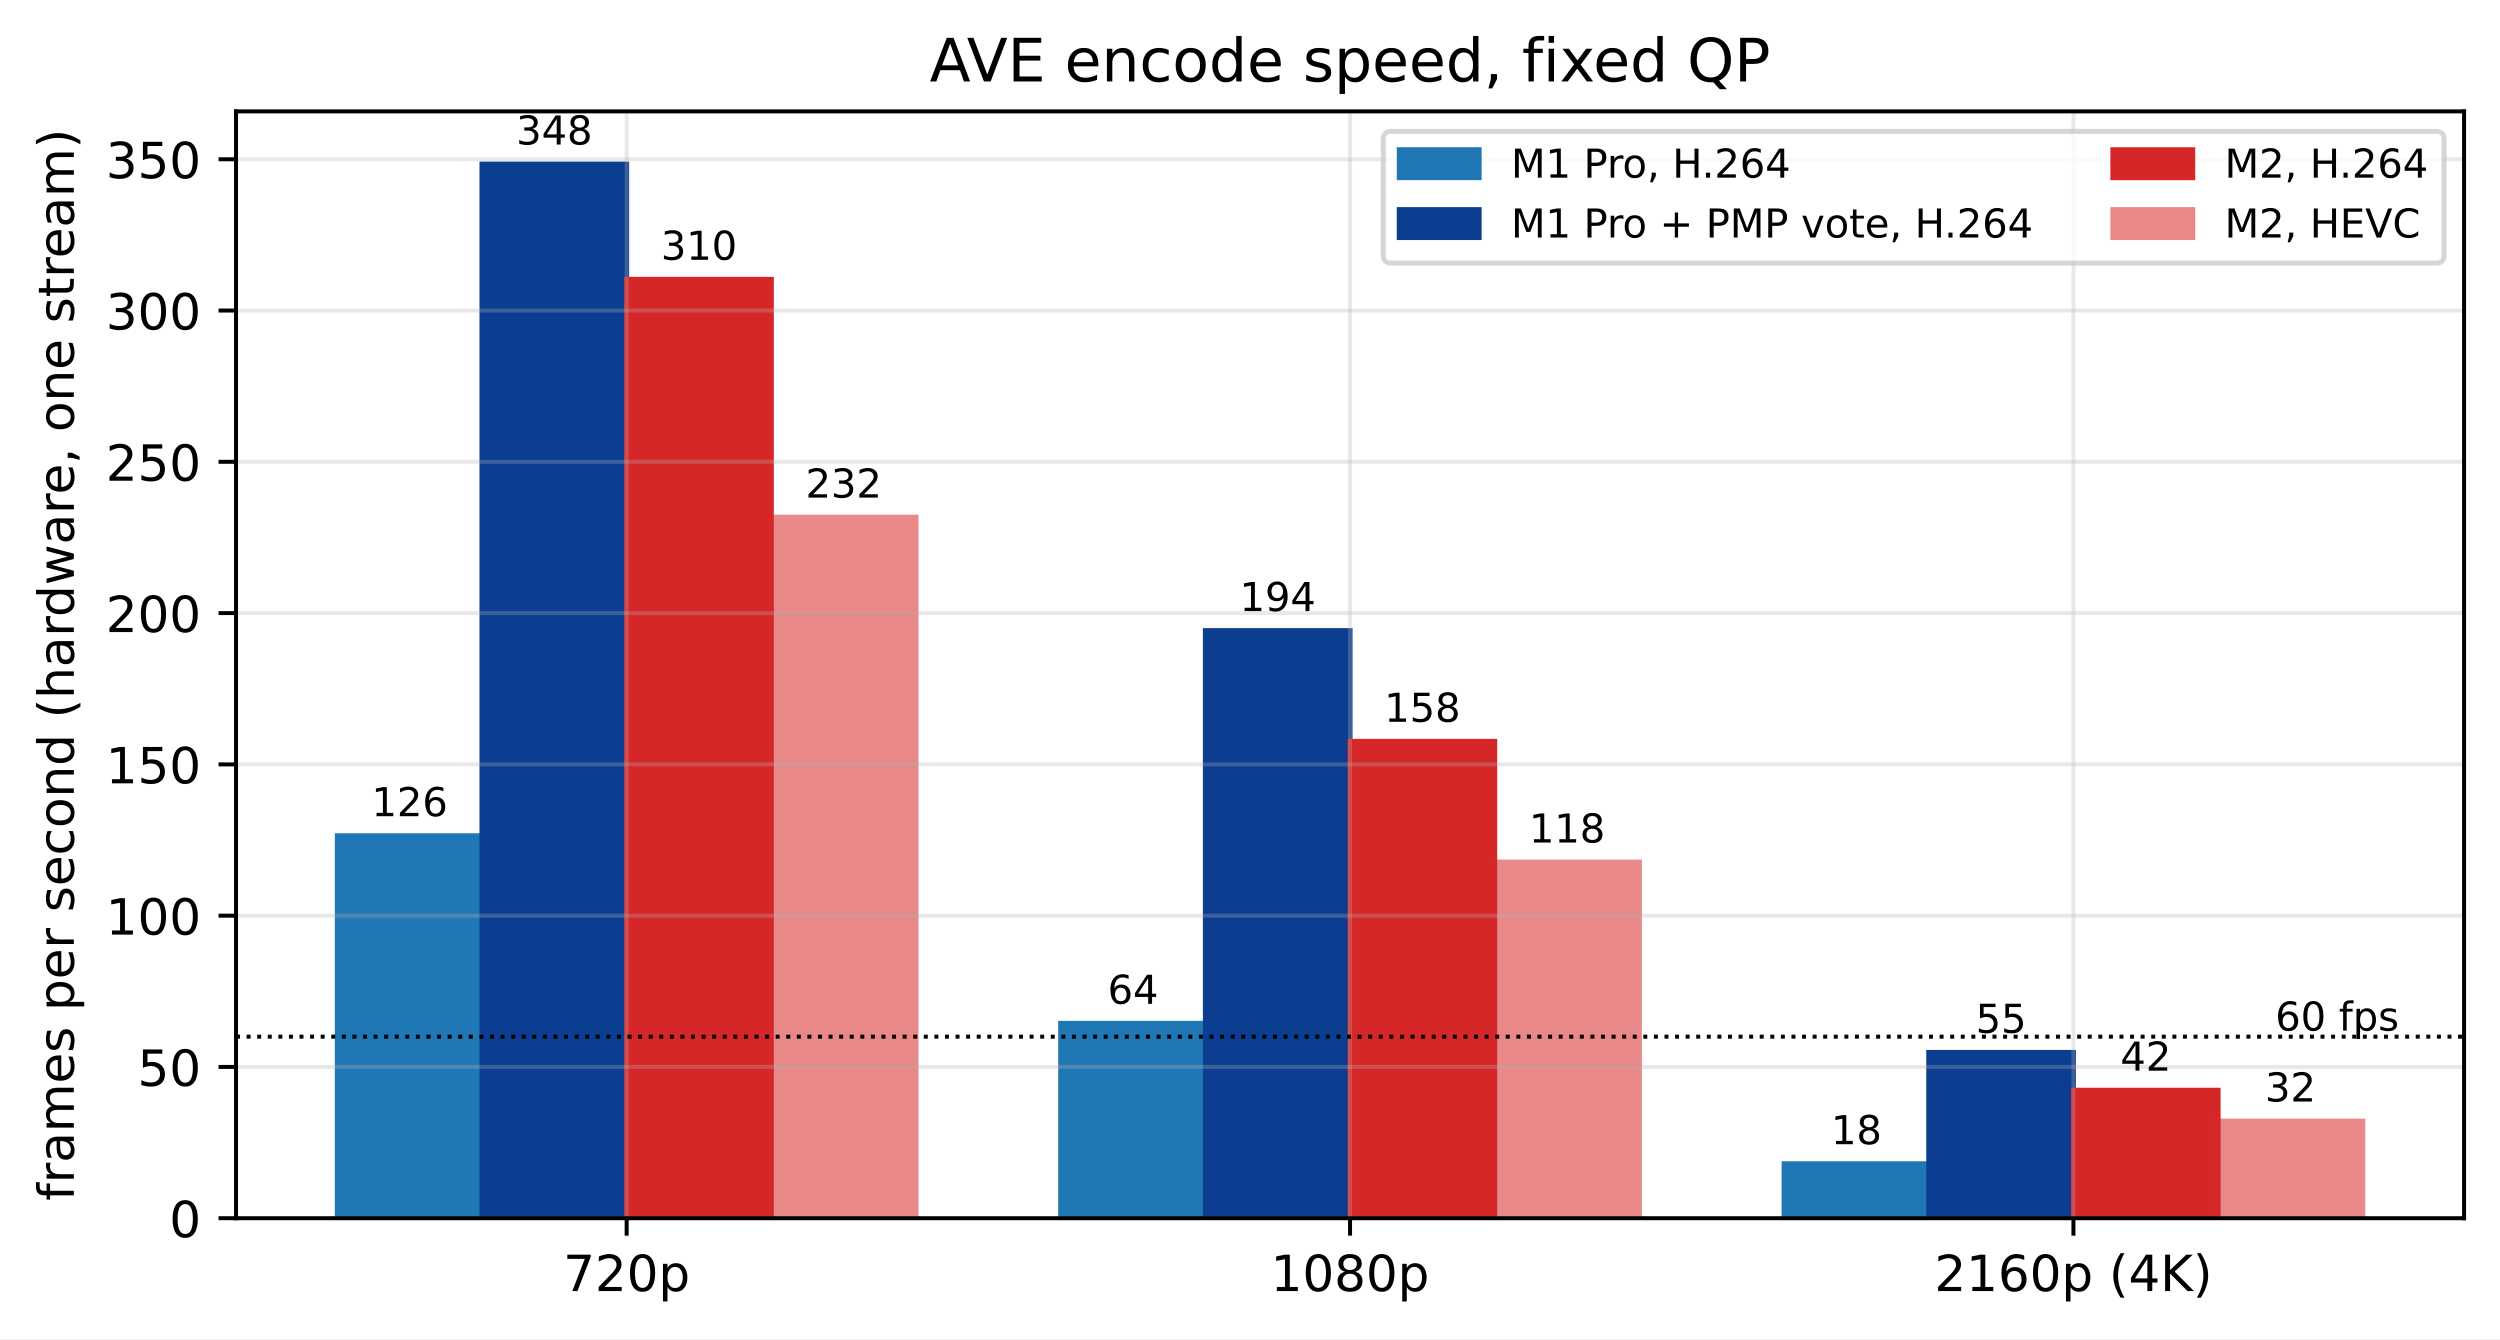
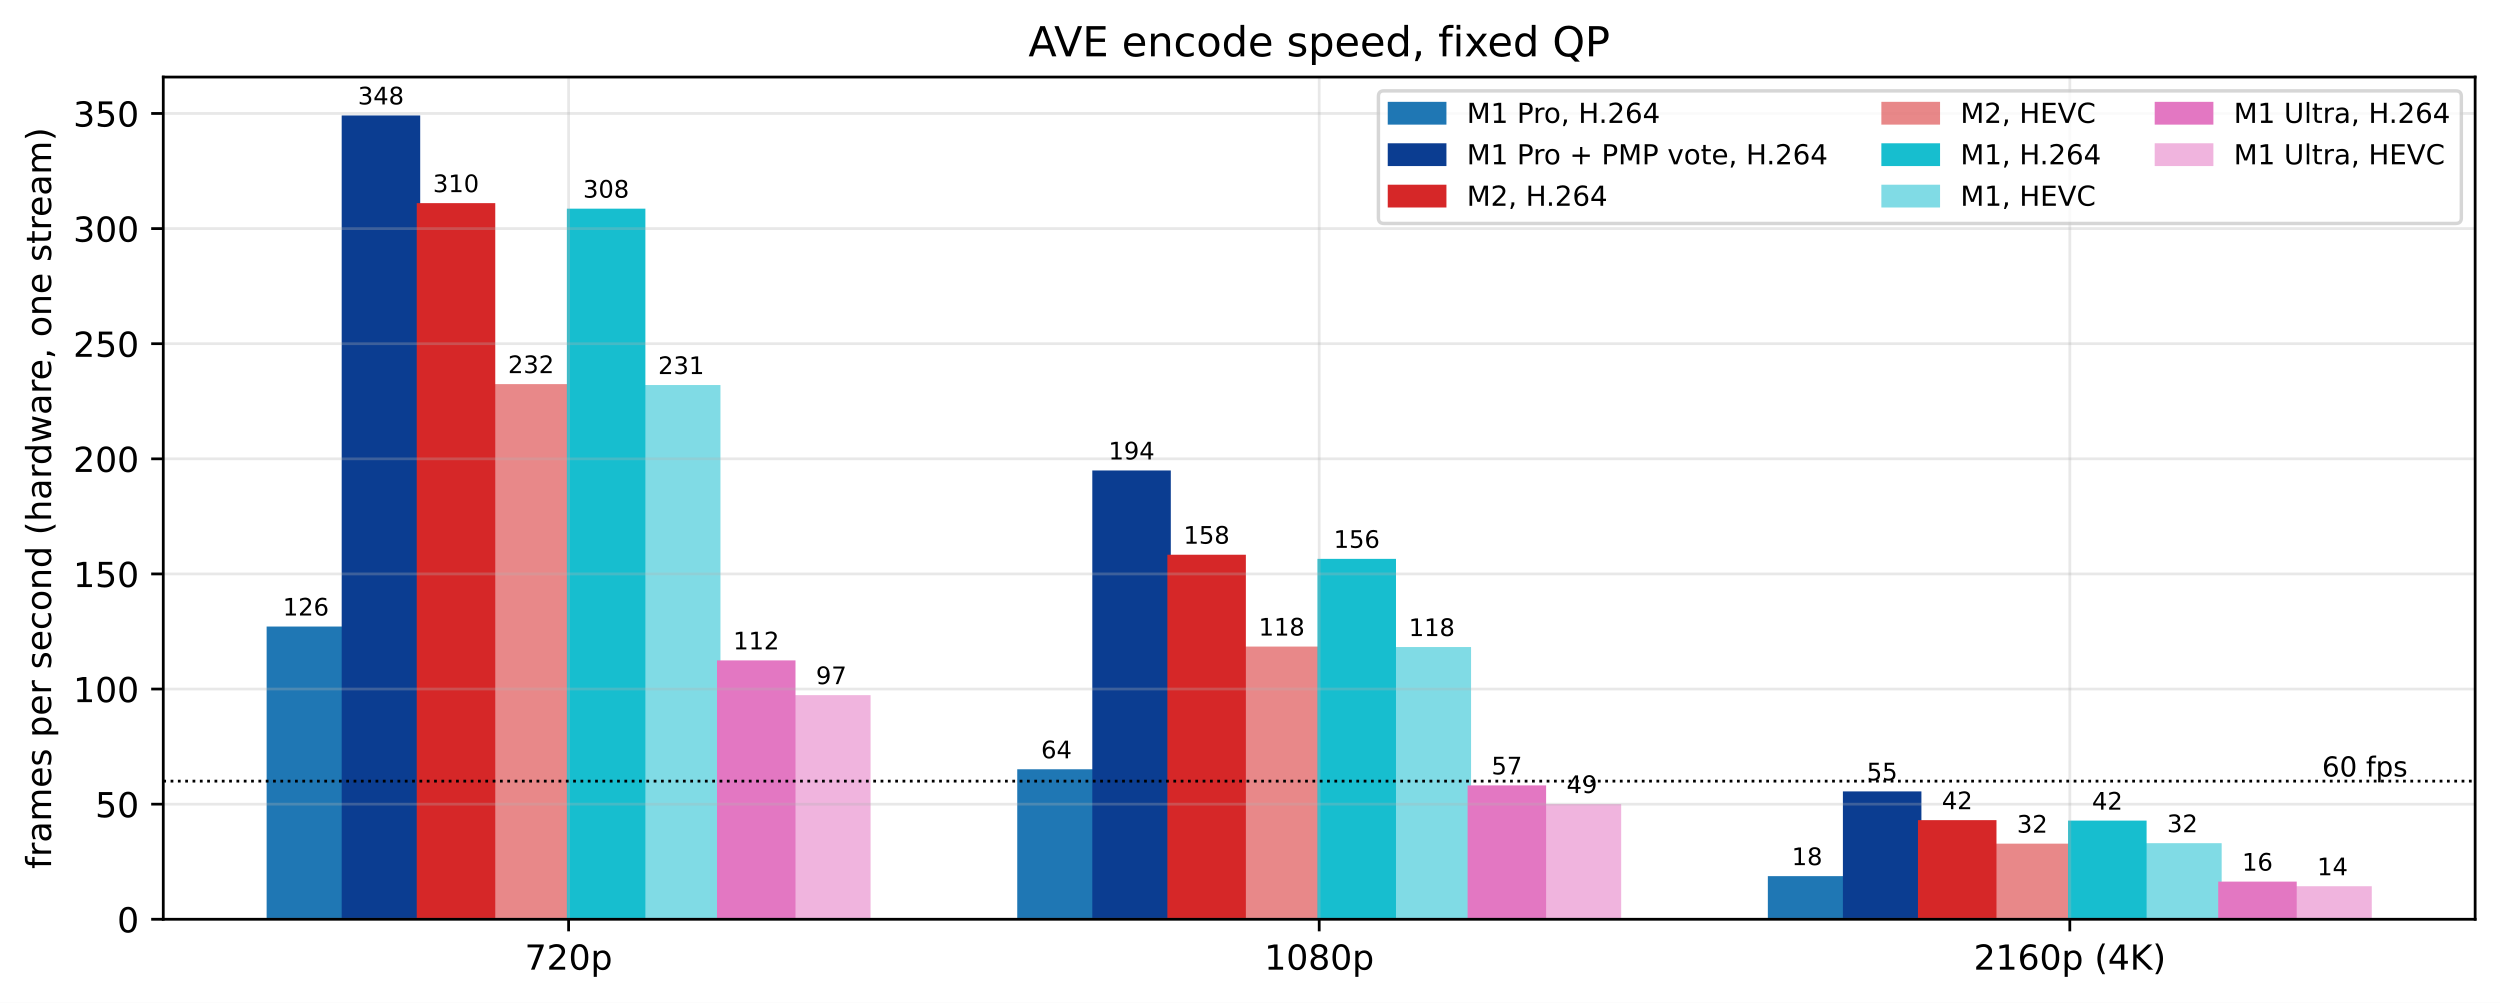
- <svg xmlns="http://www.w3.org/2000/svg" xmlns:xlink="http://www.w3.org/1999/xlink" width="500.888pt" height="268.278pt" viewBox="0 0 500.888 268.278" version="1.1">
+ <svg xmlns="http://www.w3.org/2000/svg" xmlns:xlink="http://www.w3.org/1999/xlink" width="724.088pt" height="290.454pt" viewBox="0 0 724.088 290.454" version="1.1">
  <defs>
    <style type="text/css">*{stroke-linejoin: round; stroke-linecap: butt}</style>
  </defs>
  <g id="figure_1">
    <g id="patch_1">
-       <path d="M 0 268.278  L 500.888 268.278  L 500.888 0  L 0 0  z " style="fill: #ffffff" />
+       <path d="M 0 290.454  L 724.088 290.454  L 724.088 -0  L 0 -0  z " style="fill: #ffffff" />
    </g>
    <g id="axes_1">
      <g id="patch_2">
-         <path d="M 47.288 244.078  L 493.688 244.078  L 493.688 22.318  L 47.288 22.318  z " style="fill: #ffffff" />
+         <path d="M 47.288 266.254  L 716.888 266.254  L 716.888 22.318  L 47.288 22.318  z " style="fill: #ffffff" />
      </g>
      <g id="patch_3">
-         <path d="M 67.579 244.078  L 96.566 244.078  L 96.566 167.454  L 67.579 167.454  z " clip-path="url(#pd05131790f)" style="fill: #1f77b4; stroke: #1f77b4; stroke-linejoin: miter" />
+         <path d="M 77.725 266.254  L 99.465 266.254  L 99.465 181.968  L 77.725 181.968  z " clip-path="url(#p6b8183236d)" style="fill: #1f77b4; stroke: #1f77b4; stroke-linejoin: miter" />
      </g>
      <g id="patch_4">
-         <path d="M 212.514 244.078  L 241.501 244.078  L 241.501 205.039  L 212.514 205.039  z " clip-path="url(#pd05131790f)" style="fill: #1f77b4; stroke: #1f77b4; stroke-linejoin: miter" />
+         <path d="M 295.127 266.254  L 316.868 266.254  L 316.868 223.311  L 295.127 223.311  z " clip-path="url(#p6b8183236d)" style="fill: #1f77b4; stroke: #1f77b4; stroke-linejoin: miter" />
      </g>
      <g id="patch_5">
-         <path d="M 357.449 244.078  L 386.436 244.078  L 386.436 233.167  L 357.449 233.167  z " clip-path="url(#pd05131790f)" style="fill: #1f77b4; stroke: #1f77b4; stroke-linejoin: miter" />
+         <path d="M 512.53 266.254  L 534.27 266.254  L 534.27 254.251  L 512.53 254.251  z " clip-path="url(#p6b8183236d)" style="fill: #1f77b4; stroke: #1f77b4; stroke-linejoin: miter" />
      </g>
      <g id="patch_6">
-         <path d="M 96.566 244.078  L 125.553 244.078  L 125.553 32.878  L 96.566 32.878  z " clip-path="url(#pd05131790f)" style="fill: #0b3d91; stroke: #0b3d91; stroke-linejoin: miter" />
+         <path d="M 99.465 266.254  L 121.205 266.254  L 121.205 33.934  L 99.465 33.934  z " clip-path="url(#p6b8183236d)" style="fill: #0b3d91; stroke: #0b3d91; stroke-linejoin: miter" />
      </g>
      <g id="patch_7">
-         <path d="M 241.501 244.078  L 270.488 244.078  L 270.488 126.354  L 241.501 126.354  z " clip-path="url(#pd05131790f)" style="fill: #0b3d91; stroke: #0b3d91; stroke-linejoin: miter" />
+         <path d="M 316.868 266.254  L 338.608 266.254  L 338.608 136.758  L 316.868 136.758  z " clip-path="url(#p6b8183236d)" style="fill: #0b3d91; stroke: #0b3d91; stroke-linejoin: miter" />
      </g>
      <g id="patch_8">
-         <path d="M 386.436 244.078  L 415.423 244.078  L 415.423 210.858  L 386.436 210.858  z " clip-path="url(#pd05131790f)" style="fill: #0b3d91; stroke: #0b3d91; stroke-linejoin: miter" />
+         <path d="M 534.27 266.254  L 556.01 266.254  L 556.01 229.712  L 534.27 229.712  z " clip-path="url(#p6b8183236d)" style="fill: #0b3d91; stroke: #0b3d91; stroke-linejoin: miter" />
      </g>
      <g id="patch_9">
-         <path d="M 125.553 244.078  L 154.54 244.078  L 154.54 55.974  L 125.553 55.974  z " clip-path="url(#pd05131790f)" style="fill: #d62728; stroke: #d62728; stroke-linejoin: miter" />
+         <path d="M 121.205 266.254  L 142.945 266.254  L 142.945 59.34  L 121.205 59.34  z " clip-path="url(#p6b8183236d)" style="fill: #d62728; stroke: #d62728; stroke-linejoin: miter" />
      </g>
      <g id="patch_10">
-         <path d="M 270.488 244.078  L 299.475 244.078  L 299.475 148.541  L 270.488 148.541  z " clip-path="url(#pd05131790f)" style="fill: #d62728; stroke: #d62728; stroke-linejoin: miter" />
+         <path d="M 338.608 266.254  L 360.348 266.254  L 360.348 161.163  L 338.608 161.163  z " clip-path="url(#p6b8183236d)" style="fill: #d62728; stroke: #d62728; stroke-linejoin: miter" />
      </g>
      <g id="patch_11">
-         <path d="M 415.423 244.078  L 444.41 244.078  L 444.41 218.436  L 415.423 218.436  z " clip-path="url(#pd05131790f)" style="fill: #d62728; stroke: #d62728; stroke-linejoin: miter" />
+         <path d="M 556.01 266.254  L 577.751 266.254  L 577.751 238.048  L 556.01 238.048  z " clip-path="url(#p6b8183236d)" style="fill: #d62728; stroke: #d62728; stroke-linejoin: miter" />
      </g>
      <g id="patch_12">
-         <path d="M 154.54 244.078  L 183.527 244.078  L 183.527 103.622  L 154.54 103.622  z " clip-path="url(#pd05131790f)" style="fill: #d62728; opacity: 0.55; stroke: #d62728; stroke-linejoin: miter" />
+         <path d="M 142.945 266.254  L 164.686 266.254  L 164.686 111.752  L 142.945 111.752  z " clip-path="url(#p6b8183236d)" style="fill: #d62728; opacity: 0.55; stroke: #d62728; stroke-linejoin: miter" />
      </g>
      <g id="patch_13">
-         <path d="M 299.475 244.078  L 328.462 244.078  L 328.462 172.728  L 299.475 172.728  z " clip-path="url(#pd05131790f)" style="fill: #d62728; opacity: 0.55; stroke: #d62728; stroke-linejoin: miter" />
+         <path d="M 360.348 266.254  L 382.088 266.254  L 382.088 187.769  L 360.348 187.769  z " clip-path="url(#p6b8183236d)" style="fill: #d62728; opacity: 0.55; stroke: #d62728; stroke-linejoin: miter" />
      </g>
      <g id="patch_14">
-         <path d="M 444.41 244.078  L 473.397 244.078  L 473.397 224.619  L 444.41 224.619  z " clip-path="url(#pd05131790f)" style="fill: #d62728; opacity: 0.55; stroke: #d62728; stroke-linejoin: miter" />
+         <path d="M 577.751 266.254  L 599.491 266.254  L 599.491 244.849  L 577.751 244.849  z " clip-path="url(#p6b8183236d)" style="fill: #d62728; opacity: 0.55; stroke: #d62728; stroke-linejoin: miter" />
+       </g>
+       <g id="patch_15">
+         <path d="M 164.686 266.254  L 186.426 266.254  L 186.426 60.94  L 164.686 60.94  z " clip-path="url(#p6b8183236d)" style="fill: #17becf; stroke: #17becf; stroke-linejoin: miter" />
+       </g>
+       <g id="patch_16">
+         <path d="M 382.088 266.254  L 403.829 266.254  L 403.829 162.364  L 382.088 162.364  z " clip-path="url(#p6b8183236d)" style="fill: #17becf; stroke: #17becf; stroke-linejoin: miter" />
+       </g>
+       <g id="patch_17">
+         <path d="M 599.491 266.254  L 621.231 266.254  L 621.231 238.181  L 599.491 238.181  z " clip-path="url(#p6b8183236d)" style="fill: #17becf; stroke: #17becf; stroke-linejoin: miter" />
+       </g>
+       <g id="patch_18">
+         <path d="M 186.426 266.254  L 208.166 266.254  L 208.166 112.019  L 186.426 112.019  z " clip-path="url(#p6b8183236d)" style="fill: #17becf; opacity: 0.55; stroke: #17becf; stroke-linejoin: miter" />
+       </g>
+       <g id="patch_19">
+         <path d="M 403.829 266.254  L 425.569 266.254  L 425.569 187.903  L 403.829 187.903  z " clip-path="url(#p6b8183236d)" style="fill: #17becf; opacity: 0.55; stroke: #17becf; stroke-linejoin: miter" />
+       </g>
+       <g id="patch_20">
+         <path d="M 621.231 266.254  L 642.971 266.254  L 642.971 244.716  L 621.231 244.716  z " clip-path="url(#p6b8183236d)" style="fill: #17becf; opacity: 0.55; stroke: #17becf; stroke-linejoin: miter" />
+       </g>
+       <g id="patch_21">
+         <path d="M 208.166 266.254  L 229.906 266.254  L 229.906 191.77  L 208.166 191.77  z " clip-path="url(#p6b8183236d)" style="fill: #e377c2; stroke: #e377c2; stroke-linejoin: miter" />
+       </g>
+       <g id="patch_22">
+         <path d="M 425.569 266.254  L 447.309 266.254  L 447.309 227.979  L 425.569 227.979  z " clip-path="url(#p6b8183236d)" style="fill: #e377c2; stroke: #e377c2; stroke-linejoin: miter" />
+       </g>
+       <g id="patch_23">
+         <path d="M 642.971 266.254  L 664.712 266.254  L 664.712 255.852  L 642.971 255.852  z " clip-path="url(#p6b8183236d)" style="fill: #e377c2; stroke: #e377c2; stroke-linejoin: miter" />
+       </g>
+       <g id="patch_24">
+         <path d="M 229.906 266.254  L 251.647 266.254  L 251.647 201.839  L 229.906 201.839  z " clip-path="url(#p6b8183236d)" style="fill: #e377c2; opacity: 0.55; stroke: #e377c2; stroke-linejoin: miter" />
+       </g>
+       <g id="patch_25">
+         <path d="M 447.309 266.254  L 469.049 266.254  L 469.049 233.38  L 447.309 233.38  z " clip-path="url(#p6b8183236d)" style="fill: #e377c2; opacity: 0.55; stroke: #e377c2; stroke-linejoin: miter" />
+       </g>
+       <g id="patch_26">
+         <path d="M 664.712 266.254  L 686.452 266.254  L 686.452 257.185  L 664.712 257.185  z " clip-path="url(#p6b8183236d)" style="fill: #e377c2; opacity: 0.55; stroke: #e377c2; stroke-linejoin: miter" />
      </g>
      <g id="matplotlib.axis_1">
        <g id="xtick_1">
          <g id="line2d_1">
-             <path d="M 125.553 244.078  L 125.553 22.318  " clip-path="url(#pd05131790f)" style="fill: none; stroke: #b0b0b0; stroke-opacity: 0.3; stroke-width: 0.8; stroke-linecap: square" />
+             <path d="M 164.686 266.254  L 164.686 22.318  " clip-path="url(#p6b8183236d)" style="fill: none; stroke: #b0b0b0; stroke-opacity: 0.3; stroke-width: 0.8; stroke-linecap: square" />
          </g>
          <g id="line2d_2">
            <defs>
-               <path id="m9784150f89" d="M 0 0  L 0 3.5  " style="stroke: #000000; stroke-width: 0.8" />
+               <path id="m6b91cf9591" d="M 0 0  L 0 3.5  " style="stroke: #000000; stroke-width: 0.8" />
            </defs>
            <g>
-               <use xlink:href="#m9784150f89" x="125.553" y="244.078" style="stroke: #000000; stroke-width: 0.8" />
+               <use xlink:href="#m6b91cf9591" x="164.686" y="266.254" style="stroke: #000000; stroke-width: 0.8" />
            </g>
          </g>
          <g id="text_1">
-             <text style="font-size: 10px; font-family: 'DejaVu Sans', 'Bitstream Vera Sans', 'Computer Modern Sans Serif', 'Lucida Grande', 'Verdana', 'Geneva', 'Lucid', 'Arial', 'Helvetica', 'Avant Garde', sans-serif; text-anchor: middle" x="125.553" y="258.676" transform="rotate(-0 125.5532 258.6758)">720p</text>
+             <text style="font-size: 10px; font-family: 'DejaVu Sans', 'Bitstream Vera Sans', 'Computer Modern Sans Serif', 'Lucida Grande', 'Verdana', 'Geneva', 'Lucid', 'Arial', 'Helvetica', 'Avant Garde', sans-serif; text-anchor: middle" x="164.686" y="280.852" transform="rotate(-0 164.6857 280.8518)">720p</text>
          </g>
        </g>
        <g id="xtick_2">
          <g id="line2d_3">
-             <path d="M 270.488 244.078  L 270.488 22.318  " clip-path="url(#pd05131790f)" style="fill: none; stroke: #b0b0b0; stroke-opacity: 0.3; stroke-width: 0.8; stroke-linecap: square" />
+             <path d="M 382.088 266.254  L 382.088 22.318  " clip-path="url(#p6b8183236d)" style="fill: none; stroke: #b0b0b0; stroke-opacity: 0.3; stroke-width: 0.8; stroke-linecap: square" />
          </g>
          <g id="line2d_4">
            <g>
-               <use xlink:href="#m9784150f89" x="270.488" y="244.078" style="stroke: #000000; stroke-width: 0.8" />
+               <use xlink:href="#m6b91cf9591" x="382.088" y="266.254" style="stroke: #000000; stroke-width: 0.8" />
            </g>
          </g>
          <g id="text_2">
-             <text style="font-size: 10px; font-family: 'DejaVu Sans', 'Bitstream Vera Sans', 'Computer Modern Sans Serif', 'Lucida Grande', 'Verdana', 'Geneva', 'Lucid', 'Arial', 'Helvetica', 'Avant Garde', sans-serif; text-anchor: middle" x="270.488" y="258.676" transform="rotate(-0 270.4883 258.6758)">1080p</text>
+             <text style="font-size: 10px; font-family: 'DejaVu Sans', 'Bitstream Vera Sans', 'Computer Modern Sans Serif', 'Lucida Grande', 'Verdana', 'Geneva', 'Lucid', 'Arial', 'Helvetica', 'Avant Garde', sans-serif; text-anchor: middle" x="382.088" y="280.852" transform="rotate(-0 382.0883 280.8518)">1080p</text>
          </g>
        </g>
        <g id="xtick_3">
          <g id="line2d_5">
-             <path d="M 415.423 244.078  L 415.423 22.318  " clip-path="url(#pd05131790f)" style="fill: none; stroke: #b0b0b0; stroke-opacity: 0.3; stroke-width: 0.8; stroke-linecap: square" />
+             <path d="M 599.491 266.254  L 599.491 22.318  " clip-path="url(#p6b8183236d)" style="fill: none; stroke: #b0b0b0; stroke-opacity: 0.3; stroke-width: 0.8; stroke-linecap: square" />
          </g>
          <g id="line2d_6">
            <g>
-               <use xlink:href="#m9784150f89" x="415.423" y="244.078" style="stroke: #000000; stroke-width: 0.8" />
+               <use xlink:href="#m6b91cf9591" x="599.491" y="266.254" style="stroke: #000000; stroke-width: 0.8" />
            </g>
          </g>
          <g id="text_3">
-             <text style="font-size: 10px; font-family: 'DejaVu Sans', 'Bitstream Vera Sans', 'Computer Modern Sans Serif', 'Lucida Grande', 'Verdana', 'Geneva', 'Lucid', 'Arial', 'Helvetica', 'Avant Garde', sans-serif; text-anchor: middle" x="415.423" y="258.676" transform="rotate(-0 415.4233 258.6758)">2160p (4K)</text>
+             <text style="font-size: 10px; font-family: 'DejaVu Sans', 'Bitstream Vera Sans', 'Computer Modern Sans Serif', 'Lucida Grande', 'Verdana', 'Geneva', 'Lucid', 'Arial', 'Helvetica', 'Avant Garde', sans-serif; text-anchor: middle" x="599.491" y="280.852" transform="rotate(-0 599.4909 280.8518)">2160p (4K)</text>
          </g>
        </g>
      </g>
      <g id="matplotlib.axis_2">
        <g id="ytick_1">
          <g id="line2d_7">
-             <path d="M 47.288 244.078  L 493.688 244.078  " clip-path="url(#pd05131790f)" style="fill: none; stroke: #b0b0b0; stroke-opacity: 0.3; stroke-width: 0.8; stroke-linecap: square" />
+             <path d="M 47.288 266.254  L 716.888 266.254  " clip-path="url(#p6b8183236d)" style="fill: none; stroke: #b0b0b0; stroke-opacity: 0.3; stroke-width: 0.8; stroke-linecap: square" />
          </g>
          <g id="line2d_8">
            <defs>
-               <path id="m34a844ebce" d="M 0 0  L -3.5 0  " style="stroke: #000000; stroke-width: 0.8" />
+               <path id="m39edf41376" d="M 0 0  L -3.5 0  " style="stroke: #000000; stroke-width: 0.8" />
            </defs>
            <g>
-               <use xlink:href="#m34a844ebce" x="47.288" y="244.078" style="stroke: #000000; stroke-width: 0.8" />
+               <use xlink:href="#m39edf41376" x="47.288" y="266.254" style="stroke: #000000; stroke-width: 0.8" />
            </g>
          </g>
          <g id="text_4">
-             <text style="font-size: 10px; font-family: 'DejaVu Sans', 'Bitstream Vera Sans', 'Computer Modern Sans Serif', 'Lucida Grande', 'Verdana', 'Geneva', 'Lucid', 'Arial', 'Helvetica', 'Avant Garde', sans-serif; text-anchor: end" x="40.288" y="247.877" transform="rotate(-0 40.28828 247.877)">0</text>
+             <text style="font-size: 10px; font-family: 'DejaVu Sans', 'Bitstream Vera Sans', 'Computer Modern Sans Serif', 'Lucida Grande', 'Verdana', 'Geneva', 'Lucid', 'Arial', 'Helvetica', 'Avant Garde', sans-serif; text-anchor: end" x="40.288" y="270.053" transform="rotate(-0 40.28828 270.053)">0</text>
          </g>
        </g>
        <g id="ytick_2">
          <g id="line2d_9">
-             <path d="M 47.288 213.768  L 493.688 213.768  " clip-path="url(#pd05131790f)" style="fill: none; stroke: #b0b0b0; stroke-opacity: 0.3; stroke-width: 0.8; stroke-linecap: square" />
+             <path d="M 47.288 232.913  L 716.888 232.913  " clip-path="url(#p6b8183236d)" style="fill: none; stroke: #b0b0b0; stroke-opacity: 0.3; stroke-width: 0.8; stroke-linecap: square" />
          </g>
          <g id="line2d_10">
            <g>
-               <use xlink:href="#m34a844ebce" x="47.288" y="213.768" style="stroke: #000000; stroke-width: 0.8" />
+               <use xlink:href="#m39edf41376" x="47.288" y="232.913" style="stroke: #000000; stroke-width: 0.8" />
            </g>
          </g>
          <g id="text_5">
-             <text style="font-size: 10px; font-family: 'DejaVu Sans', 'Bitstream Vera Sans', 'Computer Modern Sans Serif', 'Lucida Grande', 'Verdana', 'Geneva', 'Lucid', 'Arial', 'Helvetica', 'Avant Garde', sans-serif; text-anchor: end" x="40.288" y="217.567" transform="rotate(-0 40.28828 217.567)">50</text>
+             <text style="font-size: 10px; font-family: 'DejaVu Sans', 'Bitstream Vera Sans', 'Computer Modern Sans Serif', 'Lucida Grande', 'Verdana', 'Geneva', 'Lucid', 'Arial', 'Helvetica', 'Avant Garde', sans-serif; text-anchor: end" x="40.288" y="236.712" transform="rotate(-0 40.28828 236.712)">50</text>
          </g>
        </g>
        <g id="ytick_3">
          <g id="line2d_11">
-             <path d="M 47.288 183.458  L 493.688 183.458  " clip-path="url(#pd05131790f)" style="fill: none; stroke: #b0b0b0; stroke-opacity: 0.3; stroke-width: 0.8; stroke-linecap: square" />
+             <path d="M 47.288 199.572  L 716.888 199.572  " clip-path="url(#p6b8183236d)" style="fill: none; stroke: #b0b0b0; stroke-opacity: 0.3; stroke-width: 0.8; stroke-linecap: square" />
          </g>
          <g id="line2d_12">
            <g>
-               <use xlink:href="#m34a844ebce" x="47.288" y="183.458" style="stroke: #000000; stroke-width: 0.8" />
+               <use xlink:href="#m39edf41376" x="47.288" y="199.572" style="stroke: #000000; stroke-width: 0.8" />
            </g>
          </g>
          <g id="text_6">
-             <text style="font-size: 10px; font-family: 'DejaVu Sans', 'Bitstream Vera Sans', 'Computer Modern Sans Serif', 'Lucida Grande', 'Verdana', 'Geneva', 'Lucid', 'Arial', 'Helvetica', 'Avant Garde', sans-serif; text-anchor: end" x="40.288" y="187.257" transform="rotate(-0 40.28828 187.257)">100</text>
+             <text style="font-size: 10px; font-family: 'DejaVu Sans', 'Bitstream Vera Sans', 'Computer Modern Sans Serif', 'Lucida Grande', 'Verdana', 'Geneva', 'Lucid', 'Arial', 'Helvetica', 'Avant Garde', sans-serif; text-anchor: end" x="40.288" y="203.371" transform="rotate(-0 40.28828 203.371)">100</text>
          </g>
        </g>
        <g id="ytick_4">
          <g id="line2d_13">
-             <path d="M 47.288 153.148  L 493.688 153.148  " clip-path="url(#pd05131790f)" style="fill: none; stroke: #b0b0b0; stroke-opacity: 0.3; stroke-width: 0.8; stroke-linecap: square" />
+             <path d="M 47.288 166.231  L 716.888 166.231  " clip-path="url(#p6b8183236d)" style="fill: none; stroke: #b0b0b0; stroke-opacity: 0.3; stroke-width: 0.8; stroke-linecap: square" />
          </g>
          <g id="line2d_14">
            <g>
-               <use xlink:href="#m34a844ebce" x="47.288" y="153.148" style="stroke: #000000; stroke-width: 0.8" />
+               <use xlink:href="#m39edf41376" x="47.288" y="166.231" style="stroke: #000000; stroke-width: 0.8" />
            </g>
          </g>
          <g id="text_7">
-             <text style="font-size: 10px; font-family: 'DejaVu Sans', 'Bitstream Vera Sans', 'Computer Modern Sans Serif', 'Lucida Grande', 'Verdana', 'Geneva', 'Lucid', 'Arial', 'Helvetica', 'Avant Garde', sans-serif; text-anchor: end" x="40.288" y="156.947" transform="rotate(-0 40.28828 156.947)">150</text>
+             <text style="font-size: 10px; font-family: 'DejaVu Sans', 'Bitstream Vera Sans', 'Computer Modern Sans Serif', 'Lucida Grande', 'Verdana', 'Geneva', 'Lucid', 'Arial', 'Helvetica', 'Avant Garde', sans-serif; text-anchor: end" x="40.288" y="170.03" transform="rotate(-0 40.28828 170.03)">150</text>
          </g>
        </g>
        <g id="ytick_5">
          <g id="line2d_15">
-             <path d="M 47.288 122.838  L 493.688 122.838  " clip-path="url(#pd05131790f)" style="fill: none; stroke: #b0b0b0; stroke-opacity: 0.3; stroke-width: 0.8; stroke-linecap: square" />
+             <path d="M 47.288 132.89  L 716.888 132.89  " clip-path="url(#p6b8183236d)" style="fill: none; stroke: #b0b0b0; stroke-opacity: 0.3; stroke-width: 0.8; stroke-linecap: square" />
          </g>
          <g id="line2d_16">
            <g>
-               <use xlink:href="#m34a844ebce" x="47.288" y="122.838" style="stroke: #000000; stroke-width: 0.8" />
+               <use xlink:href="#m39edf41376" x="47.288" y="132.89" style="stroke: #000000; stroke-width: 0.8" />
            </g>
          </g>
          <g id="text_8">
-             <text style="font-size: 10px; font-family: 'DejaVu Sans', 'Bitstream Vera Sans', 'Computer Modern Sans Serif', 'Lucida Grande', 'Verdana', 'Geneva', 'Lucid', 'Arial', 'Helvetica', 'Avant Garde', sans-serif; text-anchor: end" x="40.288" y="126.637" transform="rotate(-0 40.28828 126.637)">200</text>
+             <text style="font-size: 10px; font-family: 'DejaVu Sans', 'Bitstream Vera Sans', 'Computer Modern Sans Serif', 'Lucida Grande', 'Verdana', 'Geneva', 'Lucid', 'Arial', 'Helvetica', 'Avant Garde', sans-serif; text-anchor: end" x="40.288" y="136.689" transform="rotate(-0 40.28828 136.689)">200</text>
          </g>
        </g>
        <g id="ytick_6">
          <g id="line2d_17">
-             <path d="M 47.288 92.528  L 493.688 92.528  " clip-path="url(#pd05131790f)" style="fill: none; stroke: #b0b0b0; stroke-opacity: 0.3; stroke-width: 0.8; stroke-linecap: square" />
+             <path d="M 47.288 99.549  L 716.888 99.549  " clip-path="url(#p6b8183236d)" style="fill: none; stroke: #b0b0b0; stroke-opacity: 0.3; stroke-width: 0.8; stroke-linecap: square" />
          </g>
          <g id="line2d_18">
            <g>
-               <use xlink:href="#m34a844ebce" x="47.288" y="92.528" style="stroke: #000000; stroke-width: 0.8" />
+               <use xlink:href="#m39edf41376" x="47.288" y="99.549" style="stroke: #000000; stroke-width: 0.8" />
            </g>
          </g>
          <g id="text_9">
-             <text style="font-size: 10px; font-family: 'DejaVu Sans', 'Bitstream Vera Sans', 'Computer Modern Sans Serif', 'Lucida Grande', 'Verdana', 'Geneva', 'Lucid', 'Arial', 'Helvetica', 'Avant Garde', sans-serif; text-anchor: end" x="40.288" y="96.327" transform="rotate(-0 40.28828 96.32701)">250</text>
+             <text style="font-size: 10px; font-family: 'DejaVu Sans', 'Bitstream Vera Sans', 'Computer Modern Sans Serif', 'Lucida Grande', 'Verdana', 'Geneva', 'Lucid', 'Arial', 'Helvetica', 'Avant Garde', sans-serif; text-anchor: end" x="40.288" y="103.348" transform="rotate(-0 40.28828 103.348)">250</text>
          </g>
        </g>
        <g id="ytick_7">
          <g id="line2d_19">
-             <path d="M 47.288 62.218  L 493.688 62.218  " clip-path="url(#pd05131790f)" style="fill: none; stroke: #b0b0b0; stroke-opacity: 0.3; stroke-width: 0.8; stroke-linecap: square" />
+             <path d="M 47.288 66.208  L 716.888 66.208  " clip-path="url(#p6b8183236d)" style="fill: none; stroke: #b0b0b0; stroke-opacity: 0.3; stroke-width: 0.8; stroke-linecap: square" />
          </g>
          <g id="line2d_20">
            <g>
-               <use xlink:href="#m34a844ebce" x="47.288" y="62.218" style="stroke: #000000; stroke-width: 0.8" />
+               <use xlink:href="#m39edf41376" x="47.288" y="66.208" style="stroke: #000000; stroke-width: 0.8" />
            </g>
          </g>
          <g id="text_10">
-             <text style="font-size: 10px; font-family: 'DejaVu Sans', 'Bitstream Vera Sans', 'Computer Modern Sans Serif', 'Lucida Grande', 'Verdana', 'Geneva', 'Lucid', 'Arial', 'Helvetica', 'Avant Garde', sans-serif; text-anchor: end" x="40.288" y="66.017" transform="rotate(-0 40.28828 66.01702)">300</text>
+             <text style="font-size: 10px; font-family: 'DejaVu Sans', 'Bitstream Vera Sans', 'Computer Modern Sans Serif', 'Lucida Grande', 'Verdana', 'Geneva', 'Lucid', 'Arial', 'Helvetica', 'Avant Garde', sans-serif; text-anchor: end" x="40.288" y="70.007" transform="rotate(-0 40.28828 70.00703)">300</text>
          </g>
        </g>
        <g id="ytick_8">
          <g id="line2d_21">
-             <path d="M 47.288 31.908  L 493.688 31.908  " clip-path="url(#pd05131790f)" style="fill: none; stroke: #b0b0b0; stroke-opacity: 0.3; stroke-width: 0.8; stroke-linecap: square" />
+             <path d="M 47.288 32.867  L 716.888 32.867  " clip-path="url(#p6b8183236d)" style="fill: none; stroke: #b0b0b0; stroke-opacity: 0.3; stroke-width: 0.8; stroke-linecap: square" />
          </g>
          <g id="line2d_22">
            <g>
-               <use xlink:href="#m34a844ebce" x="47.288" y="31.908" style="stroke: #000000; stroke-width: 0.8" />
+               <use xlink:href="#m39edf41376" x="47.288" y="32.867" style="stroke: #000000; stroke-width: 0.8" />
            </g>
          </g>
          <g id="text_11">
-             <text style="font-size: 10px; font-family: 'DejaVu Sans', 'Bitstream Vera Sans', 'Computer Modern Sans Serif', 'Lucida Grande', 'Verdana', 'Geneva', 'Lucid', 'Arial', 'Helvetica', 'Avant Garde', sans-serif; text-anchor: end" x="40.288" y="35.707" transform="rotate(-0 40.28828 35.70703)">350</text>
+             <text style="font-size: 10px; font-family: 'DejaVu Sans', 'Bitstream Vera Sans', 'Computer Modern Sans Serif', 'Lucida Grande', 'Verdana', 'Geneva', 'Lucid', 'Arial', 'Helvetica', 'Avant Garde', sans-serif; text-anchor: end" x="40.288" y="36.666" transform="rotate(-0 40.28828 36.66604)">350</text>
          </g>
        </g>
        <g id="text_12">
-           <text style="font-size: 10px; font-family: 'DejaVu Sans', 'Bitstream Vera Sans', 'Computer Modern Sans Serif', 'Lucida Grande', 'Verdana', 'Geneva', 'Lucid', 'Arial', 'Helvetica', 'Avant Garde', sans-serif; text-anchor: middle" x="14.798" y="133.198" transform="rotate(-90 14.79844 133.1981)">frames per second (hardware, one stream)</text>
+           <text style="font-size: 10px; font-family: 'DejaVu Sans', 'Bitstream Vera Sans', 'Computer Modern Sans Serif', 'Lucida Grande', 'Verdana', 'Geneva', 'Lucid', 'Arial', 'Helvetica', 'Avant Garde', sans-serif; text-anchor: middle" x="14.798" y="144.286" transform="rotate(-90 14.79844 144.2861)">frames per second (hardware, one stream)</text>
        </g>
      </g>
      <g id="line2d_23">
-         <path d="M 47.288 207.706  L 493.688 207.706  " clip-path="url(#pd05131790f)" style="fill: none; stroke-dasharray: 0.8,1.32; stroke-dashoffset: 0; stroke: #000000; stroke-width: 0.8" />
-       </g>
-       <g id="patch_15">
-         <path d="M 47.288 244.078  L 47.288 22.318  " style="fill: none; stroke: #000000; stroke-width: 0.8; stroke-linejoin: miter; stroke-linecap: square" />
-       </g>
-       <g id="patch_16">
-         <path d="M 493.688 244.078  L 493.688 22.318  " style="fill: none; stroke: #000000; stroke-width: 0.8; stroke-linejoin: miter; stroke-linecap: square" />
-       </g>
-       <g id="patch_17">
-         <path d="M 47.288 244.078  L 493.688 244.078  " style="fill: none; stroke: #000000; stroke-width: 0.8; stroke-linejoin: miter; stroke-linecap: square" />
-       </g>
-       <g id="patch_18">
-         <path d="M 47.288 22.318  L 493.688 22.318  " style="fill: none; stroke: #000000; stroke-width: 0.8; stroke-linejoin: miter; stroke-linecap: square" />
+         <path d="M 47.288 226.245  L 716.888 226.245  " clip-path="url(#p6b8183236d)" style="fill: none; stroke-dasharray: 0.8,1.32; stroke-dashoffset: 0; stroke: #000000; stroke-width: 0.8" />
+       </g>
+       <g id="patch_27">
+         <path d="M 47.288 266.254  L 47.288 22.318  " style="fill: none; stroke: #000000; stroke-width: 0.8; stroke-linejoin: miter; stroke-linecap: square" />
+       </g>
+       <g id="patch_28">
+         <path d="M 716.888 266.254  L 716.888 22.318  " style="fill: none; stroke: #000000; stroke-width: 0.8; stroke-linejoin: miter; stroke-linecap: square" />
+       </g>
+       <g id="patch_29">
+         <path d="M 47.288 266.254  L 716.888 266.254  " style="fill: none; stroke: #000000; stroke-width: 0.8; stroke-linejoin: miter; stroke-linecap: square" />
+       </g>
+       <g id="patch_30">
+         <path d="M 47.288 22.318  L 716.888 22.318  " style="fill: none; stroke: #000000; stroke-width: 0.8; stroke-linejoin: miter; stroke-linecap: square" />
      </g>
      <g id="text_13">
-         <text style="font-size: 8px; font-family: 'DejaVu Sans', 'Bitstream Vera Sans', 'Computer Modern Sans Serif', 'Lucida Grande', 'Verdana', 'Geneva', 'Lucid', 'Arial', 'Helvetica', 'Avant Garde', sans-serif; text-anchor: middle" x="82.073" y="163.533" transform="rotate(-0 82.0727 163.5326)">126</text>
+         <text style="font-size: 7px; font-family: 'DejaVu Sans', 'Bitstream Vera Sans', 'Computer Modern Sans Serif', 'Lucida Grande', 'Verdana', 'Geneva', 'Lucid', 'Arial', 'Helvetica', 'Avant Garde', sans-serif; text-anchor: middle" x="88.595" y="178.286" transform="rotate(-0 88.59477 178.2865)">126</text>
      </g>
      <g id="text_14">
-         <text style="font-size: 8px; font-family: 'DejaVu Sans', 'Bitstream Vera Sans', 'Computer Modern Sans Serif', 'Lucida Grande', 'Verdana', 'Geneva', 'Lucid', 'Arial', 'Helvetica', 'Avant Garde', sans-serif; text-anchor: middle" x="227.008" y="201.117" transform="rotate(-0 227.0078 201.117)">64</text>
+         <text style="font-size: 7px; font-family: 'DejaVu Sans', 'Bitstream Vera Sans', 'Computer Modern Sans Serif', 'Lucida Grande', 'Verdana', 'Geneva', 'Lucid', 'Arial', 'Helvetica', 'Avant Garde', sans-serif; text-anchor: middle" x="305.997" y="219.629" transform="rotate(-0 305.9974 219.6293)">64</text>
      </g>
      <g id="text_15">
-         <text style="font-size: 8px; font-family: 'DejaVu Sans', 'Bitstream Vera Sans', 'Computer Modern Sans Serif', 'Lucida Grande', 'Verdana', 'Geneva', 'Lucid', 'Arial', 'Helvetica', 'Avant Garde', sans-serif; text-anchor: middle" x="371.943" y="229.245" transform="rotate(-0 371.9428 229.2447)">18</text>
+         <text style="font-size: 7px; font-family: 'DejaVu Sans', 'Bitstream Vera Sans', 'Computer Modern Sans Serif', 'Lucida Grande', 'Verdana', 'Geneva', 'Lucid', 'Arial', 'Helvetica', 'Avant Garde', sans-serif; text-anchor: middle" x="523.4" y="250.57" transform="rotate(-0 523.4 250.5697)">18</text>
      </g>
      <g id="text_16">
-         <text style="font-size: 8px; font-family: 'DejaVu Sans', 'Bitstream Vera Sans', 'Computer Modern Sans Serif', 'Lucida Grande', 'Verdana', 'Geneva', 'Lucid', 'Arial', 'Helvetica', 'Avant Garde', sans-serif; text-anchor: middle" x="111.06" y="28.956" transform="rotate(-0 111.0597 28.95625)">348</text>
+         <text style="font-size: 7px; font-family: 'DejaVu Sans', 'Bitstream Vera Sans', 'Computer Modern Sans Serif', 'Lucida Grande', 'Verdana', 'Geneva', 'Lucid', 'Arial', 'Helvetica', 'Avant Garde', sans-serif; text-anchor: middle" x="110.335" y="30.252" transform="rotate(-0 110.335 30.25248)">348</text>
      </g>
      <g id="text_17">
-         <text style="font-size: 8px; font-family: 'DejaVu Sans', 'Bitstream Vera Sans', 'Computer Modern Sans Serif', 'Lucida Grande', 'Verdana', 'Geneva', 'Lucid', 'Arial', 'Helvetica', 'Avant Garde', sans-serif; text-anchor: middle" x="255.995" y="122.432" transform="rotate(-0 255.9948 122.4323)">194</text>
+         <text style="font-size: 7px; font-family: 'DejaVu Sans', 'Bitstream Vera Sans', 'Computer Modern Sans Serif', 'Lucida Grande', 'Verdana', 'Geneva', 'Lucid', 'Arial', 'Helvetica', 'Avant Garde', sans-serif; text-anchor: middle" x="327.738" y="133.076" transform="rotate(-0 327.7376 133.0761)">194</text>
      </g>
      <g id="text_18">
-         <text style="font-size: 8px; font-family: 'DejaVu Sans', 'Bitstream Vera Sans', 'Computer Modern Sans Serif', 'Lucida Grande', 'Verdana', 'Geneva', 'Lucid', 'Arial', 'Helvetica', 'Avant Garde', sans-serif; text-anchor: middle" x="400.93" y="206.937" transform="rotate(-0 400.9298 206.9365)">55</text>
+         <text style="font-size: 7px; font-family: 'DejaVu Sans', 'Bitstream Vera Sans', 'Computer Modern Sans Serif', 'Lucida Grande', 'Verdana', 'Geneva', 'Lucid', 'Arial', 'Helvetica', 'Avant Garde', sans-serif; text-anchor: middle" x="545.14" y="226.031" transform="rotate(-0 545.1402 226.0308)">55</text>
      </g>
      <g id="text_19">
-         <text style="font-size: 8px; font-family: 'DejaVu Sans', 'Bitstream Vera Sans', 'Computer Modern Sans Serif', 'Lucida Grande', 'Verdana', 'Geneva', 'Lucid', 'Arial', 'Helvetica', 'Avant Garde', sans-serif; text-anchor: middle" x="140.047" y="52.052" transform="rotate(-0 140.0467 52.05246)">310</text>
+         <text style="font-size: 7px; font-family: 'DejaVu Sans', 'Bitstream Vera Sans', 'Computer Modern Sans Serif', 'Lucida Grande', 'Verdana', 'Geneva', 'Lucid', 'Arial', 'Helvetica', 'Avant Garde', sans-serif; text-anchor: middle" x="132.075" y="55.658" transform="rotate(-0 132.0753 55.65832)">310</text>
      </g>
      <g id="text_20">
-         <text style="font-size: 8px; font-family: 'DejaVu Sans', 'Bitstream Vera Sans', 'Computer Modern Sans Serif', 'Lucida Grande', 'Verdana', 'Geneva', 'Lucid', 'Arial', 'Helvetica', 'Avant Garde', sans-serif; text-anchor: middle" x="284.982" y="144.619" transform="rotate(-0 284.9818 144.6192)">158</text>
+         <text style="font-size: 7px; font-family: 'DejaVu Sans', 'Bitstream Vera Sans', 'Computer Modern Sans Serif', 'Lucida Grande', 'Verdana', 'Geneva', 'Lucid', 'Arial', 'Helvetica', 'Avant Garde', sans-serif; text-anchor: middle" x="349.478" y="157.482" transform="rotate(-0 349.4779 157.4817)">158</text>
      </g>
      <g id="text_21">
-         <text style="font-size: 8px; font-family: 'DejaVu Sans', 'Bitstream Vera Sans', 'Computer Modern Sans Serif', 'Lucida Grande', 'Verdana', 'Geneva', 'Lucid', 'Arial', 'Helvetica', 'Avant Garde', sans-serif; text-anchor: middle" x="429.917" y="214.514" transform="rotate(-0 429.9169 214.514)">42</text>
+         <text style="font-size: 7px; font-family: 'DejaVu Sans', 'Bitstream Vera Sans', 'Computer Modern Sans Serif', 'Lucida Grande', 'Verdana', 'Geneva', 'Lucid', 'Arial', 'Helvetica', 'Avant Garde', sans-serif; text-anchor: middle" x="566.88" y="234.366" transform="rotate(-0 566.8805 234.366)">42</text>
      </g>
      <g id="text_22">
-         <text style="font-size: 8px; font-family: 'DejaVu Sans', 'Bitstream Vera Sans', 'Computer Modern Sans Serif', 'Lucida Grande', 'Verdana', 'Geneva', 'Lucid', 'Arial', 'Helvetica', 'Avant Garde', sans-serif; text-anchor: middle" x="169.034" y="99.7" transform="rotate(-0 169.0337 99.69976)">232</text>
+         <text style="font-size: 7px; font-family: 'DejaVu Sans', 'Bitstream Vera Sans', 'Computer Modern Sans Serif', 'Lucida Grande', 'Verdana', 'Geneva', 'Lucid', 'Arial', 'Helvetica', 'Avant Garde', sans-serif; text-anchor: middle" x="153.816" y="108.07" transform="rotate(-0 153.8156 108.0703)">232</text>
      </g>
      <g id="text_23">
-         <text style="font-size: 8px; font-family: 'DejaVu Sans', 'Bitstream Vera Sans', 'Computer Modern Sans Serif', 'Lucida Grande', 'Verdana', 'Geneva', 'Lucid', 'Arial', 'Helvetica', 'Avant Garde', sans-serif; text-anchor: middle" x="313.969" y="168.807" transform="rotate(-0 313.9688 168.8065)">118</text>
+         <text style="font-size: 7px; font-family: 'DejaVu Sans', 'Bitstream Vera Sans', 'Computer Modern Sans Serif', 'Lucida Grande', 'Verdana', 'Geneva', 'Lucid', 'Arial', 'Helvetica', 'Avant Garde', sans-serif; text-anchor: middle" x="371.218" y="184.088" transform="rotate(-0 371.2182 184.0878)">118</text>
      </g>
      <g id="text_24">
-         <text style="font-size: 8px; font-family: 'DejaVu Sans', 'Bitstream Vera Sans', 'Computer Modern Sans Serif', 'Lucida Grande', 'Verdana', 'Geneva', 'Lucid', 'Arial', 'Helvetica', 'Avant Garde', sans-serif; text-anchor: middle" x="458.904" y="220.697" transform="rotate(-0 458.9039 220.6972)">32</text>
+         <text style="font-size: 7px; font-family: 'DejaVu Sans', 'Bitstream Vera Sans', 'Computer Modern Sans Serif', 'Lucida Grande', 'Verdana', 'Geneva', 'Lucid', 'Arial', 'Helvetica', 'Avant Garde', sans-serif; text-anchor: middle" x="588.621" y="241.168" transform="rotate(-0 588.6207 241.1676)">32</text>
      </g>
      <g id="text_25">
-         <text style="font-size: 8px; font-family: 'DejaVu Sans', 'Bitstream Vera Sans', 'Computer Modern Sans Serif', 'Lucida Grande', 'Verdana', 'Geneva', 'Lucid', 'Arial', 'Helvetica', 'Avant Garde', sans-serif; text-anchor: end" x="480.644" y="206.494" transform="rotate(-0 480.6441 206.4937)">60 fps</text>
+         <text style="font-size: 7px; font-family: 'DejaVu Sans', 'Bitstream Vera Sans', 'Computer Modern Sans Serif', 'Lucida Grande', 'Verdana', 'Geneva', 'Lucid', 'Arial', 'Helvetica', 'Avant Garde', sans-serif; text-anchor: middle" x="175.556" y="57.259" transform="rotate(-0 175.5558 57.25868)">308</text>
      </g>
      <g id="text_26">
-         <text style="font-size: 12px; font-family: 'DejaVu Sans', 'Bitstream Vera Sans', 'Computer Modern Sans Serif', 'Lucida Grande', 'Verdana', 'Geneva', 'Lucid', 'Arial', 'Helvetica', 'Avant Garde', sans-serif; text-anchor: middle" x="270.488" y="16.318" transform="rotate(-0 270.4883 16.31812)">AVE encode speed, fixed QP</text>
+         <text style="font-size: 7px; font-family: 'DejaVu Sans', 'Bitstream Vera Sans', 'Computer Modern Sans Serif', 'Lucida Grande', 'Verdana', 'Geneva', 'Lucid', 'Arial', 'Helvetica', 'Avant Garde', sans-serif; text-anchor: middle" x="392.958" y="158.682" transform="rotate(-0 392.9584 158.682)">156</text>
+       </g>
+       <g id="text_27">
+         <text style="font-size: 7px; font-family: 'DejaVu Sans', 'Bitstream Vera Sans', 'Computer Modern Sans Serif', 'Lucida Grande', 'Verdana', 'Geneva', 'Lucid', 'Arial', 'Helvetica', 'Avant Garde', sans-serif; text-anchor: middle" x="610.361" y="234.499" transform="rotate(-0 610.361 234.4994)">42</text>
+       </g>
+       <g id="text_28">
+         <text style="font-size: 7px; font-family: 'DejaVu Sans', 'Bitstream Vera Sans', 'Computer Modern Sans Serif', 'Lucida Grande', 'Verdana', 'Geneva', 'Lucid', 'Arial', 'Helvetica', 'Avant Garde', sans-serif; text-anchor: middle" x="197.296" y="108.337" transform="rotate(-0 197.2961 108.3371)">231</text>
+       </g>
+       <g id="text_29">
+         <text style="font-size: 7px; font-family: 'DejaVu Sans', 'Bitstream Vera Sans', 'Computer Modern Sans Serif', 'Lucida Grande', 'Verdana', 'Geneva', 'Lucid', 'Arial', 'Helvetica', 'Avant Garde', sans-serif; text-anchor: middle" x="414.699" y="184.221" transform="rotate(-0 414.6987 184.2212)">118</text>
+       </g>
+       <g id="text_30">
+         <text style="font-size: 7px; font-family: 'DejaVu Sans', 'Bitstream Vera Sans', 'Computer Modern Sans Serif', 'Lucida Grande', 'Verdana', 'Geneva', 'Lucid', 'Arial', 'Helvetica', 'Avant Garde', sans-serif; text-anchor: middle" x="632.101" y="241.034" transform="rotate(-0 632.1013 241.0342)">32</text>
+       </g>
+       <g id="text_31">
+         <text style="font-size: 7px; font-family: 'DejaVu Sans', 'Bitstream Vera Sans', 'Computer Modern Sans Serif', 'Lucida Grande', 'Verdana', 'Geneva', 'Lucid', 'Arial', 'Helvetica', 'Avant Garde', sans-serif; text-anchor: middle" x="219.036" y="188.089" transform="rotate(-0 219.0363 188.0887)">112</text>
+       </g>
+       <g id="text_32">
+         <text style="font-size: 7px; font-family: 'DejaVu Sans', 'Bitstream Vera Sans', 'Computer Modern Sans Serif', 'Lucida Grande', 'Verdana', 'Geneva', 'Lucid', 'Arial', 'Helvetica', 'Avant Garde', sans-serif; text-anchor: middle" x="436.439" y="224.297" transform="rotate(-0 436.4389 224.297)">57</text>
+       </g>
+       <g id="text_33">
+         <text style="font-size: 7px; font-family: 'DejaVu Sans', 'Bitstream Vera Sans', 'Computer Modern Sans Serif', 'Lucida Grande', 'Verdana', 'Geneva', 'Lucid', 'Arial', 'Helvetica', 'Avant Garde', sans-serif; text-anchor: middle" x="653.842" y="252.17" transform="rotate(-0 653.8415 252.1701)">16</text>
+       </g>
+       <g id="text_34">
+         <text style="font-size: 7px; font-family: 'DejaVu Sans', 'Bitstream Vera Sans', 'Computer Modern Sans Serif', 'Lucida Grande', 'Verdana', 'Geneva', 'Lucid', 'Arial', 'Helvetica', 'Avant Garde', sans-serif; text-anchor: middle" x="240.777" y="198.158" transform="rotate(-0 240.7766 198.1577)">97</text>
+       </g>
+       <g id="text_35">
+         <text style="font-size: 7px; font-family: 'DejaVu Sans', 'Bitstream Vera Sans', 'Computer Modern Sans Serif', 'Lucida Grande', 'Verdana', 'Geneva', 'Lucid', 'Arial', 'Helvetica', 'Avant Garde', sans-serif; text-anchor: middle" x="458.179" y="229.698" transform="rotate(-0 458.1792 229.6983)">49</text>
+       </g>
+       <g id="text_36">
+         <text style="font-size: 7px; font-family: 'DejaVu Sans', 'Bitstream Vera Sans', 'Computer Modern Sans Serif', 'Lucida Grande', 'Verdana', 'Geneva', 'Lucid', 'Arial', 'Helvetica', 'Avant Garde', sans-serif; text-anchor: middle" x="675.582" y="253.504" transform="rotate(-0 675.5818 253.5037)">14</text>
+       </g>
+       <g id="text_37">
+         <text style="font-size: 8px; font-family: 'DejaVu Sans', 'Bitstream Vera Sans', 'Computer Modern Sans Serif', 'Lucida Grande', 'Verdana', 'Geneva', 'Lucid', 'Arial', 'Helvetica', 'Avant Garde', sans-serif; text-anchor: end" x="697.322" y="224.911" transform="rotate(-0 697.322 224.9113)">60 fps</text>
+       </g>
+       <g id="text_38">
+         <text style="font-size: 12px; font-family: 'DejaVu Sans', 'Bitstream Vera Sans', 'Computer Modern Sans Serif', 'Lucida Grande', 'Verdana', 'Geneva', 'Lucid', 'Arial', 'Helvetica', 'Avant Garde', sans-serif; text-anchor: middle" x="382.088" y="16.318" transform="rotate(-0 382.0883 16.31812)">AVE encode speed, fixed QP</text>
      </g>
      <g id="legend_1">
-         <g id="patch_19">
-           <path d="M 278.752 52.719  L 488.088 52.719  Q 489.688 52.719 489.688 51.119  L 489.688 27.918  Q 489.688 26.318 488.088 26.318  L 278.752 26.318  Q 277.152 26.318 277.152 27.918  L 277.152 51.119  Q 277.152 52.719 278.752 52.719  z " style="fill: #ffffff; opacity: 0.8; stroke: #cccccc; stroke-linejoin: miter" />
-         </g>
-         <g id="patch_20">
-           <path d="M 280.352 35.597  L 296.352 35.597  L 296.352 29.997  L 280.352 29.997  z " style="fill: #1f77b4; stroke: #1f77b4; stroke-linejoin: miter" />
-         </g>
-         <g id="text_27">
-           <text style="font-size: 8px; font-family: 'DejaVu Sans', 'Bitstream Vera Sans', 'Computer Modern Sans Serif', 'Lucida Grande', 'Verdana', 'Geneva', 'Lucid', 'Arial', 'Helvetica', 'Avant Garde', sans-serif; text-anchor: start" x="302.752" y="35.597" transform="rotate(-0 302.752 35.59687)">M1 Pro, H.264</text>
-         </g>
-         <g id="patch_21">
-           <path d="M 280.352 47.597  L 296.352 47.597  L 296.352 41.998  L 280.352 41.998  z " style="fill: #0b3d91; stroke: #0b3d91; stroke-linejoin: miter" />
-         </g>
-         <g id="text_28">
-           <text style="font-size: 8px; font-family: 'DejaVu Sans', 'Bitstream Vera Sans', 'Computer Modern Sans Serif', 'Lucida Grande', 'Verdana', 'Geneva', 'Lucid', 'Arial', 'Helvetica', 'Avant Garde', sans-serif; text-anchor: start" x="302.752" y="47.597" transform="rotate(-0 302.752 47.5975)">M1 Pro + PMP vote, H.264</text>
-         </g>
-         <g id="patch_22">
-           <path d="M 423.322 35.597  L 439.322 35.597  L 439.322 29.997  L 423.322 29.997  z " style="fill: #d62728; stroke: #d62728; stroke-linejoin: miter" />
-         </g>
-         <g id="text_29">
-           <text style="font-size: 8px; font-family: 'DejaVu Sans', 'Bitstream Vera Sans', 'Computer Modern Sans Serif', 'Lucida Grande', 'Verdana', 'Geneva', 'Lucid', 'Arial', 'Helvetica', 'Avant Garde', sans-serif; text-anchor: start" x="445.722" y="35.597" transform="rotate(-0 445.722 35.59687)">M2, H.264</text>
-         </g>
-         <g id="patch_23">
-           <path d="M 423.322 47.597  L 439.322 47.597  L 439.322 41.998  L 423.322 41.998  z " style="fill: #d62728; opacity: 0.55; stroke: #d62728; stroke-linejoin: miter" />
-         </g>
-         <g id="text_30">
-           <text style="font-size: 8px; font-family: 'DejaVu Sans', 'Bitstream Vera Sans', 'Computer Modern Sans Serif', 'Lucida Grande', 'Verdana', 'Geneva', 'Lucid', 'Arial', 'Helvetica', 'Avant Garde', sans-serif; text-anchor: start" x="445.722" y="47.597" transform="rotate(-0 445.722 47.5975)">M2, HEVC</text>
+         <g id="patch_31">
+           <path d="M 400.838 64.72  L 711.288 64.72  Q 712.888 64.72 712.888 63.12  L 712.888 27.918  Q 712.888 26.318 711.288 26.318  L 400.838 26.318  Q 399.238 26.318 399.238 27.918  L 399.238 63.12  Q 399.238 64.72 400.838 64.72  z " style="fill: #ffffff; opacity: 0.8; stroke: #cccccc; stroke-linejoin: miter" />
+         </g>
+         <g id="patch_32">
+           <path d="M 402.438 35.597  L 418.438 35.597  L 418.438 29.997  L 402.438 29.997  z " style="fill: #1f77b4; stroke: #1f77b4; stroke-linejoin: miter" />
+         </g>
+         <g id="text_39">
+           <text style="font-size: 8px; font-family: 'DejaVu Sans', 'Bitstream Vera Sans', 'Computer Modern Sans Serif', 'Lucida Grande', 'Verdana', 'Geneva', 'Lucid', 'Arial', 'Helvetica', 'Avant Garde', sans-serif; text-anchor: start" x="424.838" y="35.597" transform="rotate(-0 424.8383 35.59687)">M1 Pro, H.264</text>
+         </g>
+         <g id="patch_33">
+           <path d="M 402.438 47.597  L 418.438 47.597  L 418.438 41.998  L 402.438 41.998  z " style="fill: #0b3d91; stroke: #0b3d91; stroke-linejoin: miter" />
+         </g>
+         <g id="text_40">
+           <text style="font-size: 8px; font-family: 'DejaVu Sans', 'Bitstream Vera Sans', 'Computer Modern Sans Serif', 'Lucida Grande', 'Verdana', 'Geneva', 'Lucid', 'Arial', 'Helvetica', 'Avant Garde', sans-serif; text-anchor: start" x="424.838" y="47.597" transform="rotate(-0 424.8383 47.5975)">M1 Pro + PMP vote, H.264</text>
+         </g>
+         <g id="patch_34">
+           <path d="M 402.438 59.598  L 418.438 59.598  L 418.438 53.998  L 402.438 53.998  z " style="fill: #d62728; stroke: #d62728; stroke-linejoin: miter" />
+         </g>
+         <g id="text_41">
+           <text style="font-size: 8px; font-family: 'DejaVu Sans', 'Bitstream Vera Sans', 'Computer Modern Sans Serif', 'Lucida Grande', 'Verdana', 'Geneva', 'Lucid', 'Arial', 'Helvetica', 'Avant Garde', sans-serif; text-anchor: start" x="424.838" y="59.598" transform="rotate(-0 424.8383 59.59813)">M2, H.264</text>
+         </g>
+         <g id="patch_35">
+           <path d="M 545.408 35.597  L 561.408 35.597  L 561.408 29.997  L 545.408 29.997  z " style="fill: #d62728; opacity: 0.55; stroke: #d62728; stroke-linejoin: miter" />
+         </g>
+         <g id="text_42">
+           <text style="font-size: 8px; font-family: 'DejaVu Sans', 'Bitstream Vera Sans', 'Computer Modern Sans Serif', 'Lucida Grande', 'Verdana', 'Geneva', 'Lucid', 'Arial', 'Helvetica', 'Avant Garde', sans-serif; text-anchor: start" x="567.808" y="35.597" transform="rotate(-0 567.8083 35.59687)">M2, HEVC</text>
+         </g>
+         <g id="patch_36">
+           <path d="M 545.408 47.597  L 561.408 47.597  L 561.408 41.998  L 545.408 41.998  z " style="fill: #17becf; stroke: #17becf; stroke-linejoin: miter" />
+         </g>
+         <g id="text_43">
+           <text style="font-size: 8px; font-family: 'DejaVu Sans', 'Bitstream Vera Sans', 'Computer Modern Sans Serif', 'Lucida Grande', 'Verdana', 'Geneva', 'Lucid', 'Arial', 'Helvetica', 'Avant Garde', sans-serif; text-anchor: start" x="567.808" y="47.597" transform="rotate(-0 567.8083 47.5975)">M1, H.264</text>
+         </g>
+         <g id="patch_37">
+           <path d="M 545.408 59.598  L 561.408 59.598  L 561.408 53.998  L 545.408 53.998  z " style="fill: #17becf; opacity: 0.55; stroke: #17becf; stroke-linejoin: miter" />
+         </g>
+         <g id="text_44">
+           <text style="font-size: 8px; font-family: 'DejaVu Sans', 'Bitstream Vera Sans', 'Computer Modern Sans Serif', 'Lucida Grande', 'Verdana', 'Geneva', 'Lucid', 'Arial', 'Helvetica', 'Avant Garde', sans-serif; text-anchor: start" x="567.808" y="59.598" transform="rotate(-0 567.8083 59.59813)">M1, HEVC</text>
+         </g>
+         <g id="patch_38">
+           <path d="M 624.575 35.597  L 640.575 35.597  L 640.575 29.997  L 624.575 29.997  z " style="fill: #e377c2; stroke: #e377c2; stroke-linejoin: miter" />
+         </g>
+         <g id="text_45">
+           <text style="font-size: 8px; font-family: 'DejaVu Sans', 'Bitstream Vera Sans', 'Computer Modern Sans Serif', 'Lucida Grande', 'Verdana', 'Geneva', 'Lucid', 'Arial', 'Helvetica', 'Avant Garde', sans-serif; text-anchor: start" x="646.975" y="35.597" transform="rotate(-0 646.9745 35.59687)">M1 Ultra, H.264</text>
+         </g>
+         <g id="patch_39">
+           <path d="M 624.575 47.597  L 640.575 47.597  L 640.575 41.998  L 624.575 41.998  z " style="fill: #e377c2; opacity: 0.55; stroke: #e377c2; stroke-linejoin: miter" />
+         </g>
+         <g id="text_46">
+           <text style="font-size: 8px; font-family: 'DejaVu Sans', 'Bitstream Vera Sans', 'Computer Modern Sans Serif', 'Lucida Grande', 'Verdana', 'Geneva', 'Lucid', 'Arial', 'Helvetica', 'Avant Garde', sans-serif; text-anchor: start" x="646.975" y="47.597" transform="rotate(-0 646.9745 47.5975)">M1 Ultra, HEVC</text>
        </g>
      </g>
    </g>
  </g>
  <defs>
-     <clipPath id="pd05131790f">
-       <rect x="47.288" y="22.318" width="446.4" height="221.76" />
+     <clipPath id="p6b8183236d">
+       <rect x="47.288" y="22.318" width="669.6" height="243.936" />
    </clipPath>
  </defs>
</svg>
